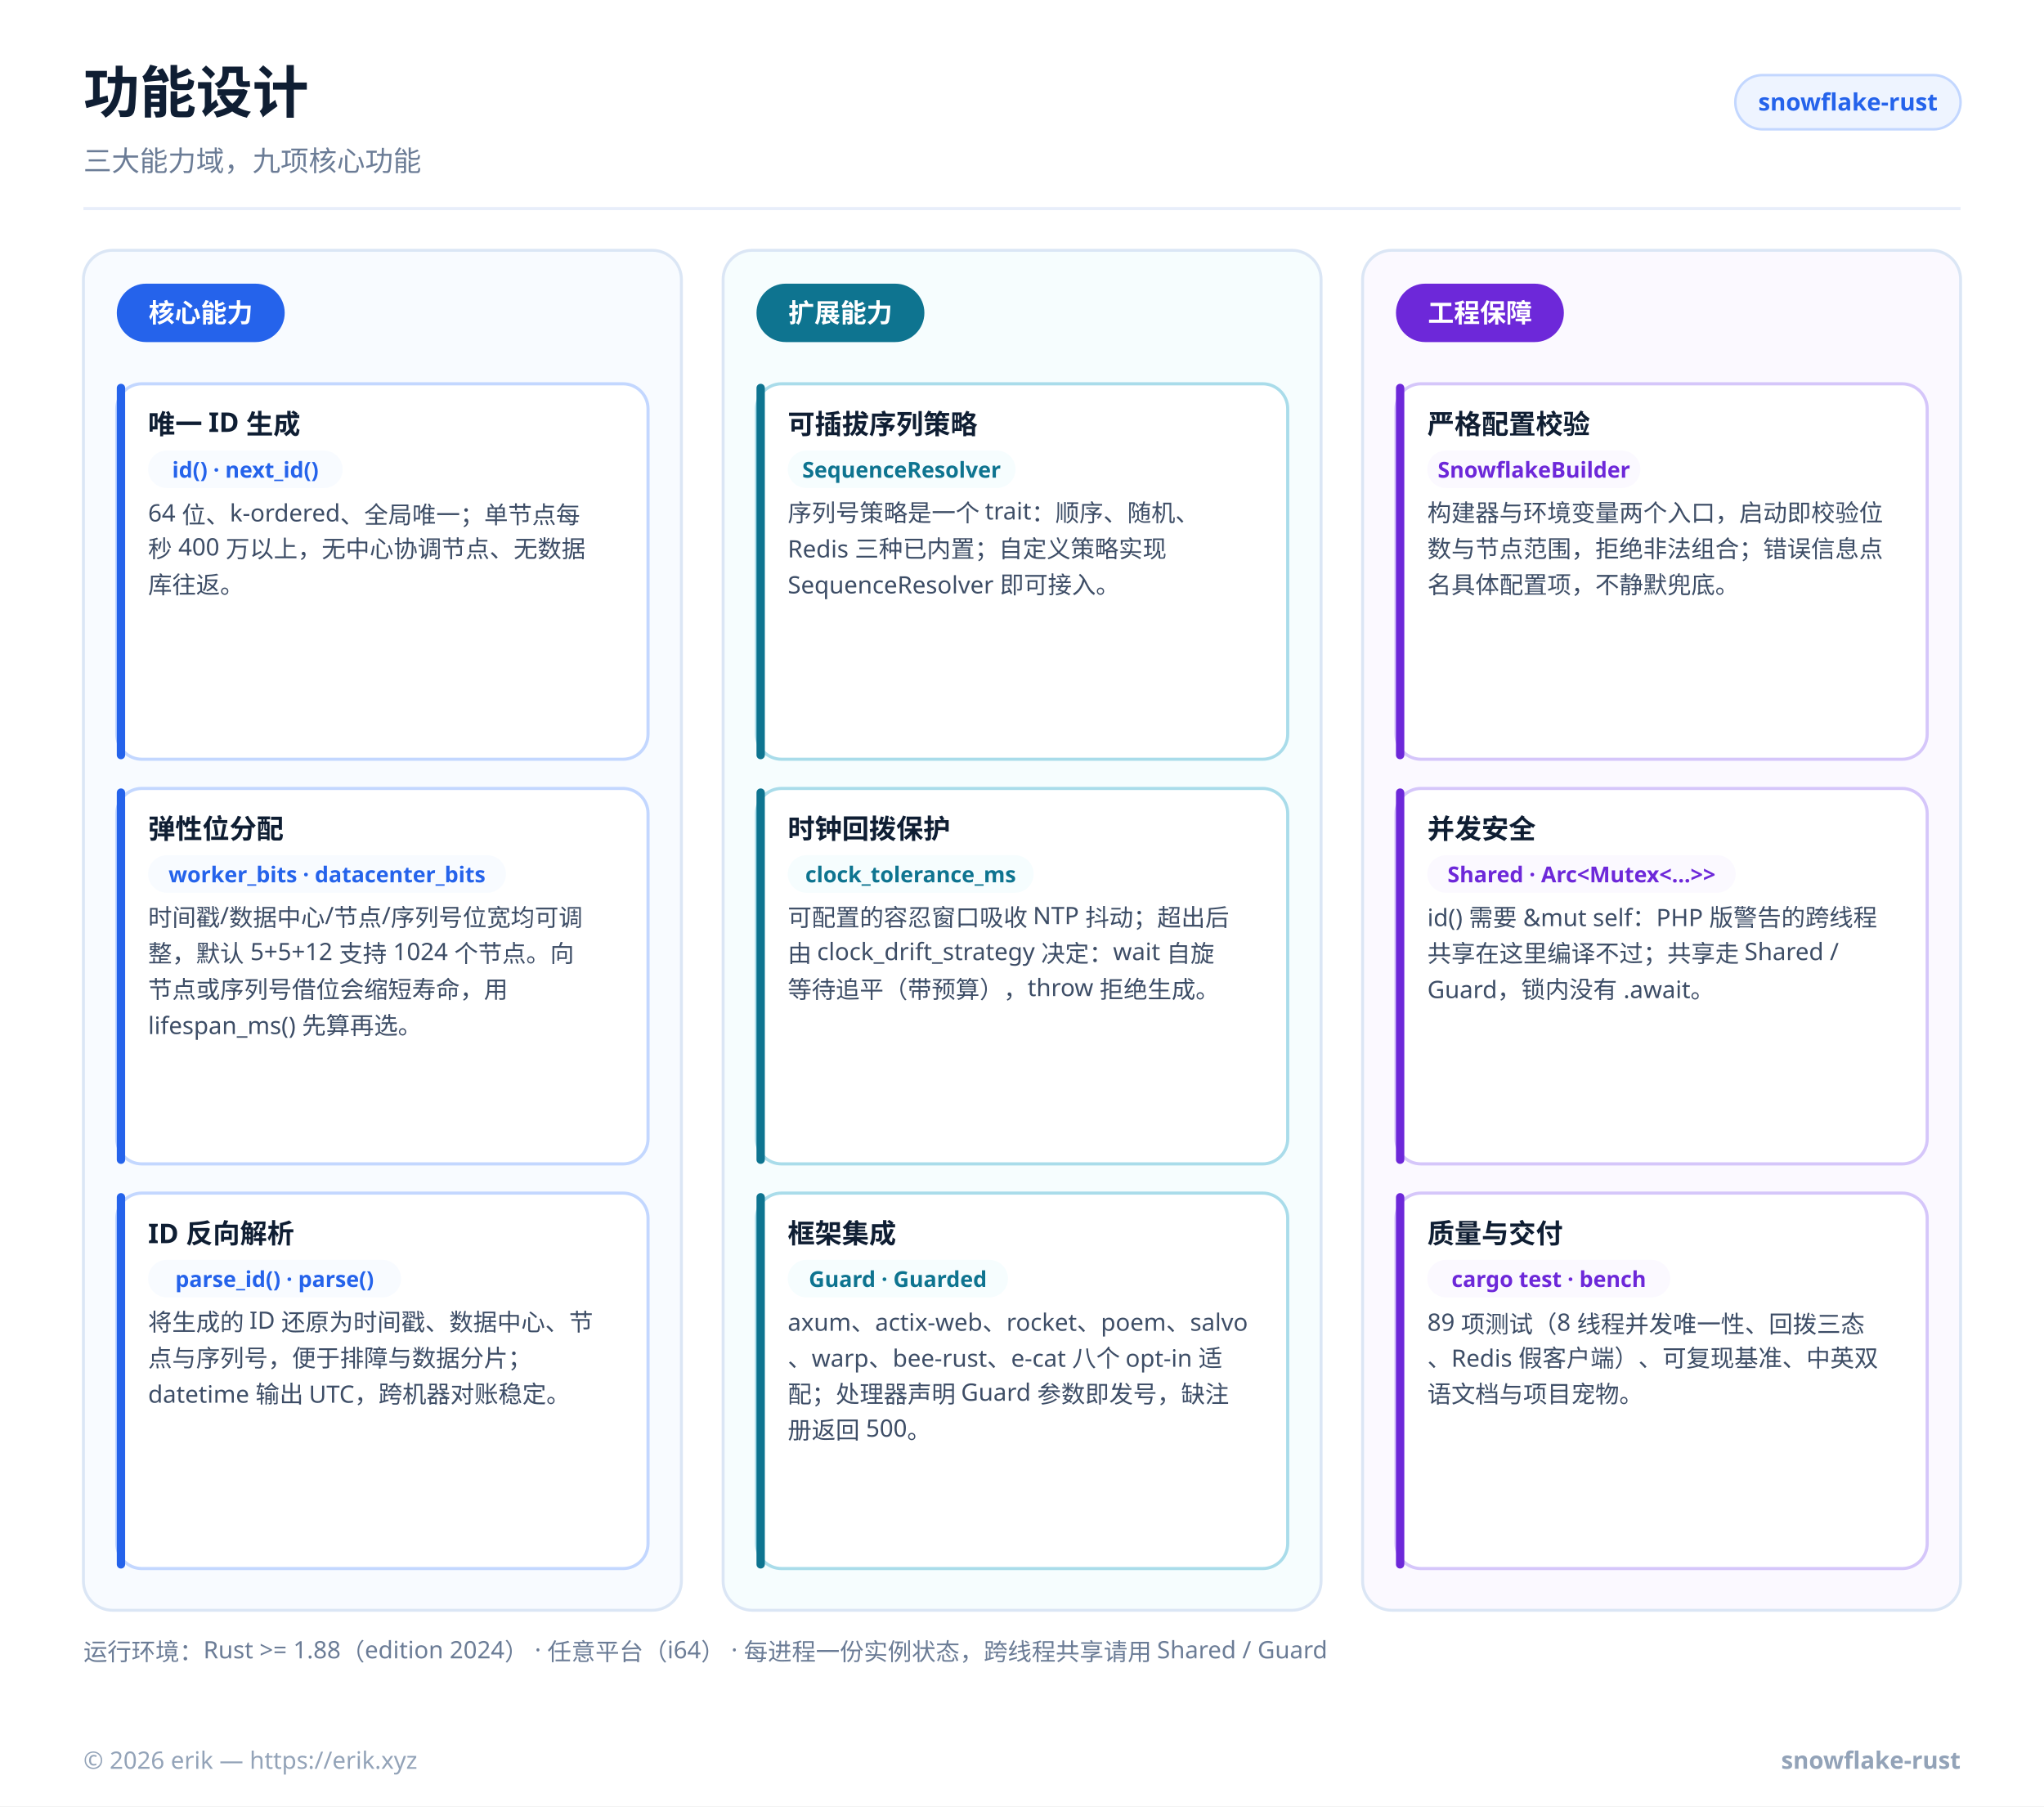
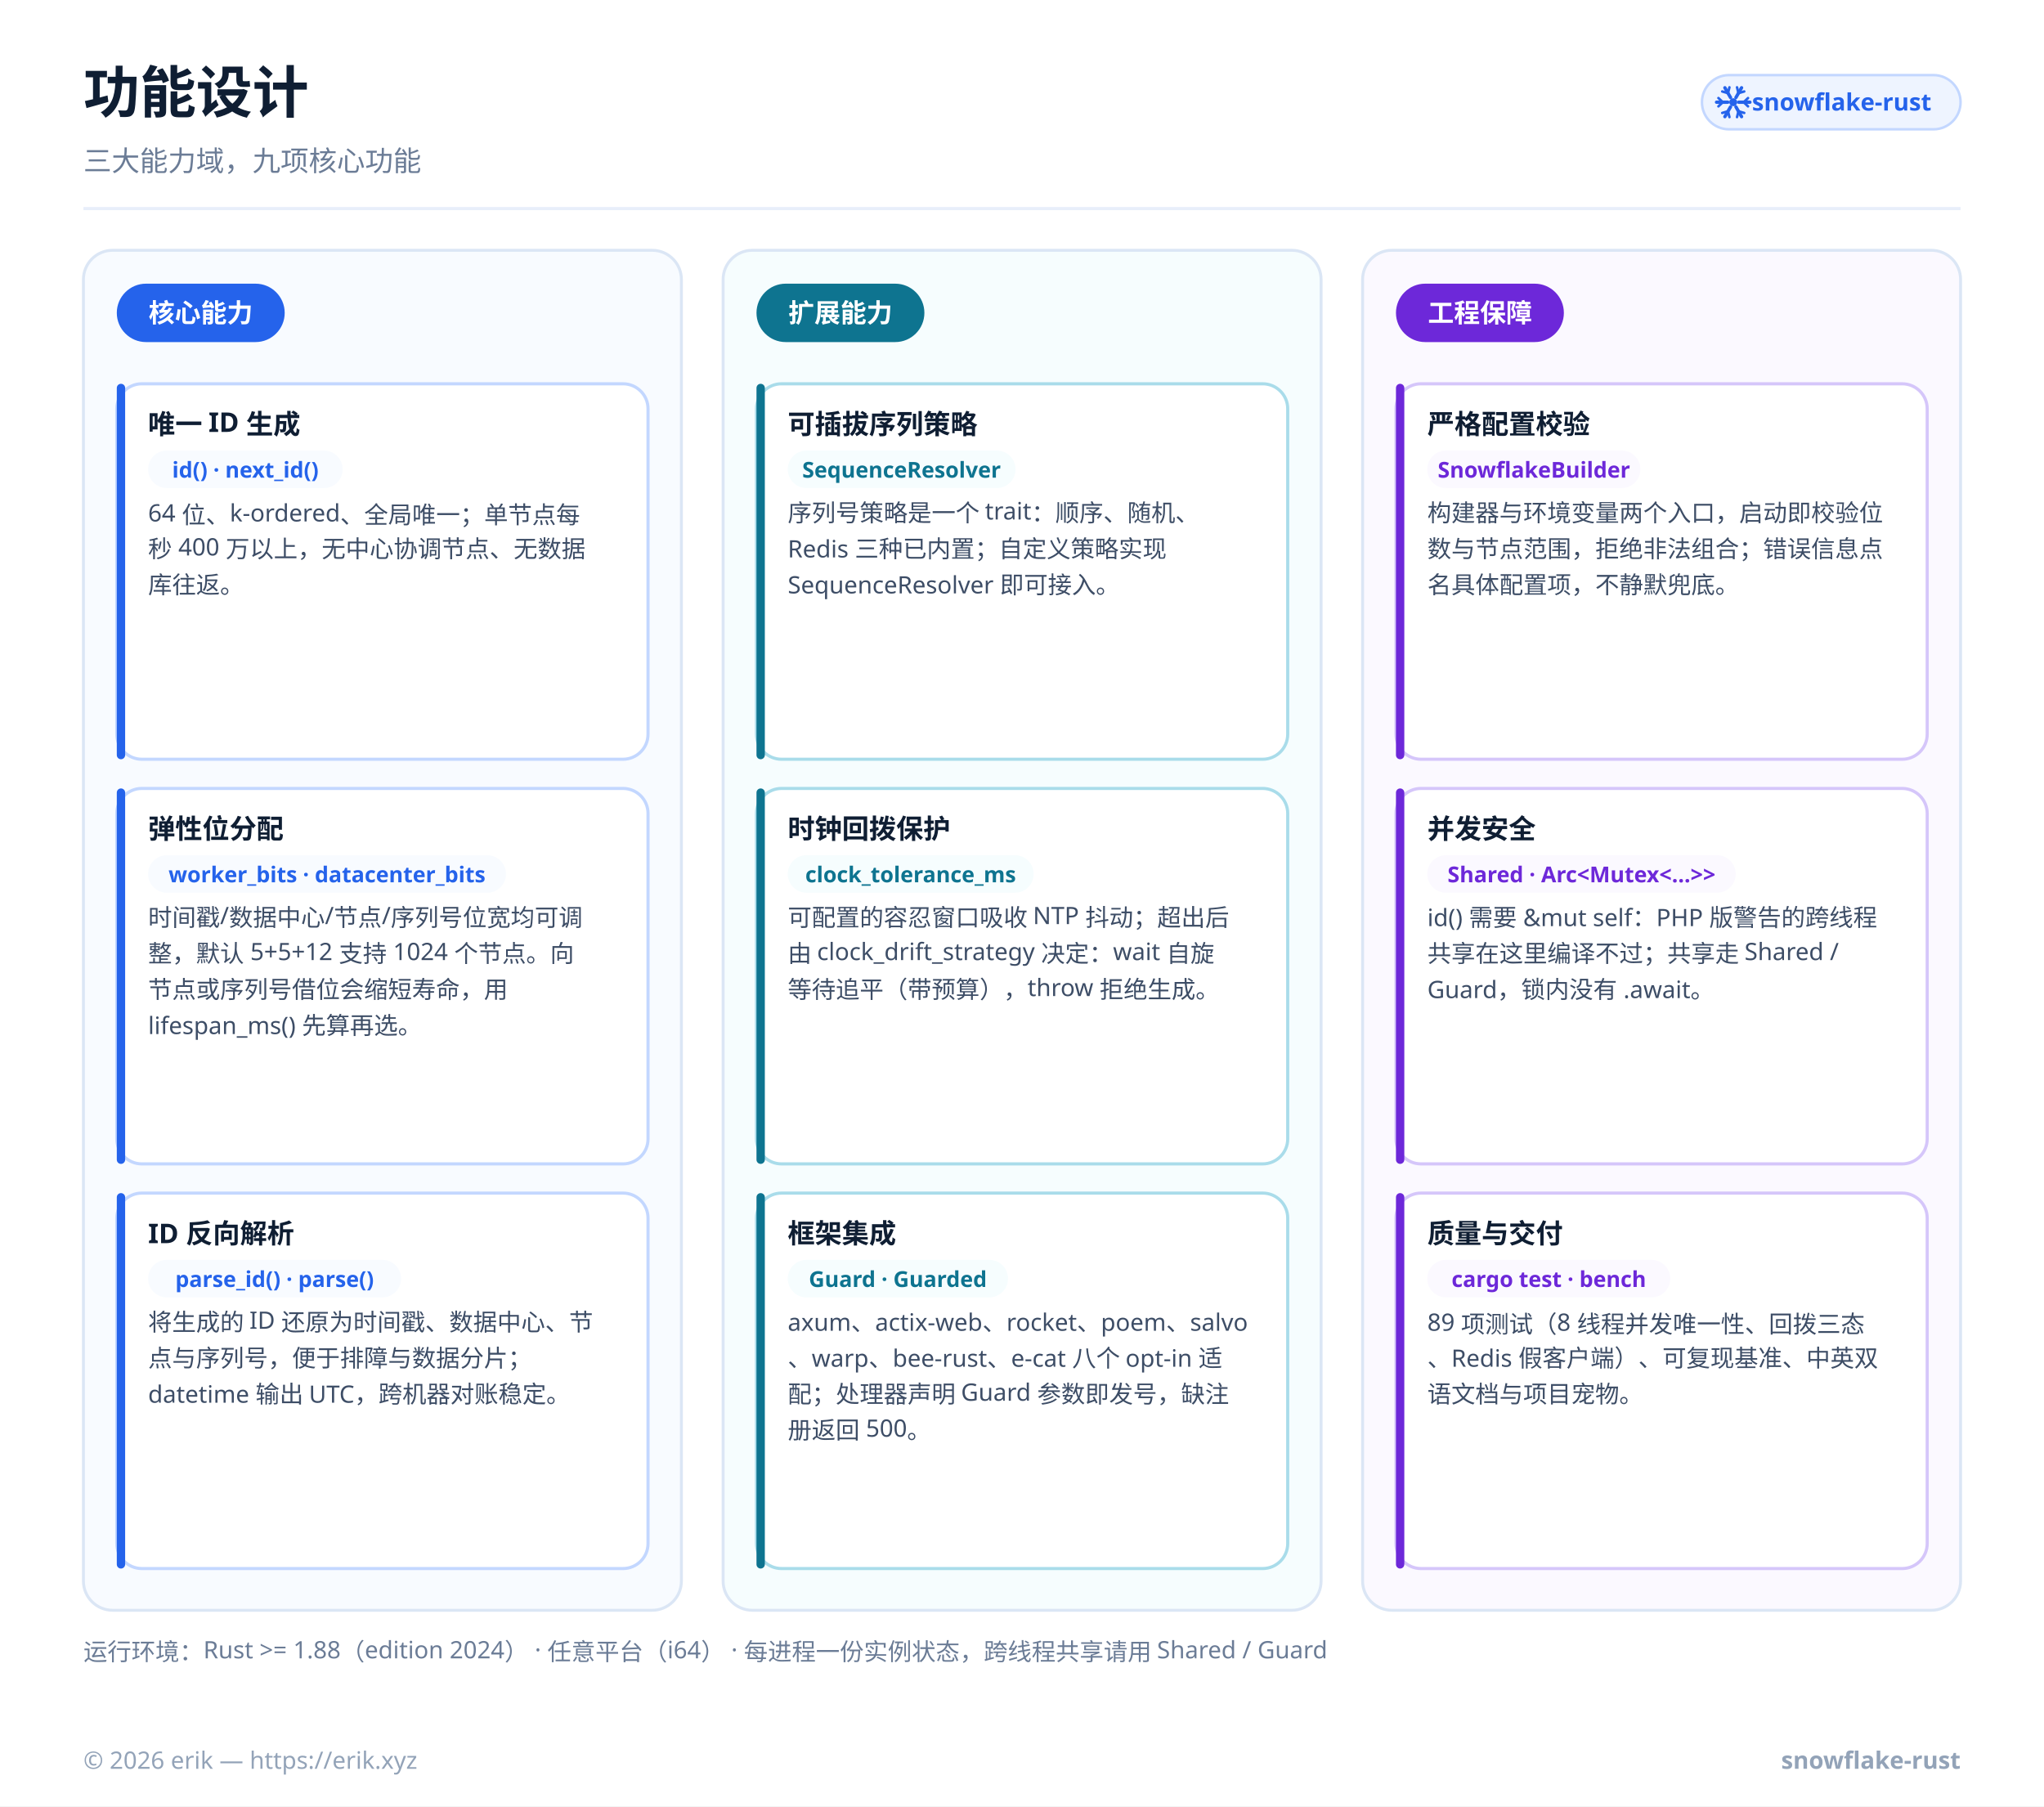
<svg xmlns="http://www.w3.org/2000/svg" viewBox="0 0 980 866" width="980" height="866" role="img" font-family="-apple-system, BlinkMacSystemFont, 'Segoe UI', 'Noto Sans', 'PingFang SC', 'Hiragino Sans', 'Yu Gothic', 'Malgun Gothic', Roboto, 'Noto Sans CJK SC', 'Source Han Sans SC', 'Microsoft YaHei', 'Kohinoor Devanagari', 'Devanagari Sangam MN', 'Nirmala UI', 'Noto Sans Devanagari', 'Bangla MN', 'Bangla Sangam MN', 'Noto Sans Bengali', 'Geeza Pro', 'Noto Sans Arabic', Arial, sans-serif">
  <defs>
</defs>
  <rect width="980" height="866" fill="#ffffff" />
  <text x="40" y="54" font-size="27.0" fill="#0f1e33" font-weight="700">功能设计</text>
  <text x="40" y="82" font-size="13.5" fill="#6b7c96" font-weight="400">三大能力域，九项核心功能</text>
  <line x1="40.0" y1="100.0" x2="940.0" y2="100.0" stroke="#e8eefa" stroke-width="1.5" stroke-linecap="butt" />
-   <rect x="832.0" y="36.0" width="108.0" height="26.0" rx="13" fill="#eef4ff" stroke="#c3d7ff" stroke-width="1.2" />
-   <text x="886.005" y="53" font-size="11.5" fill="#2563eb" font-weight="600" text-anchor="middle">snowflake-rust</text>
+   <rect x="816.0" y="36.0" width="124.0" height="26.0" rx="13" fill="#eef4ff" stroke="#c3d7ff" stroke-width="1.2" />
+   <circle cx="831.0" cy="49.0" r="1.9" fill="#2563eb" />
+   <g transform="rotate(0 831.0 49.0)">
+     <line x1="833.6" y1="49.0" x2="839.0" y2="49.0" stroke="#2563eb" stroke-width="1.6" stroke-linecap="round" />
+     <line x1="836.0" y1="49.0" x2="838.1" y2="47.0" stroke="#2563eb" stroke-width="1.20" stroke-linecap="round" />
+     <line x1="836.0" y1="49.0" x2="838.1" y2="51.0" stroke="#2563eb" stroke-width="1.20" stroke-linecap="round" />
+   </g>
+   <g transform="rotate(60 831.0 49.0)">
+     <line x1="833.6" y1="49.0" x2="839.0" y2="49.0" stroke="#2563eb" stroke-width="1.6" stroke-linecap="round" />
+     <line x1="836.0" y1="49.0" x2="838.1" y2="47.0" stroke="#2563eb" stroke-width="1.20" stroke-linecap="round" />
+     <line x1="836.0" y1="49.0" x2="838.1" y2="51.0" stroke="#2563eb" stroke-width="1.20" stroke-linecap="round" />
+   </g>
+   <g transform="rotate(120 831.0 49.0)">
+     <line x1="833.6" y1="49.0" x2="839.0" y2="49.0" stroke="#2563eb" stroke-width="1.6" stroke-linecap="round" />
+     <line x1="836.0" y1="49.0" x2="838.1" y2="47.0" stroke="#2563eb" stroke-width="1.20" stroke-linecap="round" />
+     <line x1="836.0" y1="49.0" x2="838.1" y2="51.0" stroke="#2563eb" stroke-width="1.20" stroke-linecap="round" />
+   </g>
+   <g transform="rotate(180 831.0 49.0)">
+     <line x1="833.6" y1="49.0" x2="839.0" y2="49.0" stroke="#2563eb" stroke-width="1.6" stroke-linecap="round" />
+     <line x1="836.0" y1="49.0" x2="838.1" y2="47.0" stroke="#2563eb" stroke-width="1.20" stroke-linecap="round" />
+     <line x1="836.0" y1="49.0" x2="838.1" y2="51.0" stroke="#2563eb" stroke-width="1.20" stroke-linecap="round" />
+   </g>
+   <g transform="rotate(240 831.0 49.0)">
+     <line x1="833.6" y1="49.0" x2="839.0" y2="49.0" stroke="#2563eb" stroke-width="1.6" stroke-linecap="round" />
+     <line x1="836.0" y1="49.0" x2="838.1" y2="47.0" stroke="#2563eb" stroke-width="1.20" stroke-linecap="round" />
+     <line x1="836.0" y1="49.0" x2="838.1" y2="51.0" stroke="#2563eb" stroke-width="1.20" stroke-linecap="round" />
+   </g>
+   <g transform="rotate(300 831.0 49.0)">
+     <line x1="833.6" y1="49.0" x2="839.0" y2="49.0" stroke="#2563eb" stroke-width="1.6" stroke-linecap="round" />
+     <line x1="836.0" y1="49.0" x2="838.1" y2="47.0" stroke="#2563eb" stroke-width="1.20" stroke-linecap="round" />
+     <line x1="836.0" y1="49.0" x2="838.1" y2="51.0" stroke="#2563eb" stroke-width="1.20" stroke-linecap="round" />
+   </g>
+   <text x="883.005" y="53" font-size="11.5" fill="#2563eb" font-weight="600" text-anchor="middle">snowflake-rust</text>
  <rect x="40.0" y="120.0" width="286.7" height="652.0" rx="14" fill="#f8fbff" stroke="#dbe6f5" stroke-width="1.4" />
  <rect x="56.0" y="136.0" width="80.5" height="28.0" rx="14.0" fill="#2563eb" />
  <text x="96.25" y="154.5" font-size="12.5" fill="#fff" font-weight="600" text-anchor="middle">核心能力</text>
  <rect x="56.0" y="184.0" width="254.7" height="180.0" rx="12" fill="#ffffff" stroke="#c3d7ff" stroke-width="1.5" />
  <rect x="56.0" y="184.0" width="4.0" height="180.0" rx="2" fill="#2563eb" />
  <text x="71.0" y="208" font-size="13.0" fill="#0f1e33" font-weight="700">唯一 ID 生成</text>
  <rect x="71.0" y="216.0" width="93.3" height="18.0" rx="9" fill="#f8fbff" />
  <text x="117.643" y="229" font-size="10.5" fill="#2563eb" font-weight="600" text-anchor="middle">id() · next_id()</text>
  <text x="71.0" y="250.0" font-size="11.5" fill="#3d4d66" font-weight="400">64 位、k-ordered、全局唯一；单节点每</text>
  <text x="71.0" y="267.25" font-size="11.5" fill="#3d4d66" font-weight="400">秒 400 万以上，无中心协调节点、无数据</text>
  <text x="71.0" y="284.5" font-size="11.5" fill="#3d4d66" font-weight="400">库往返。</text>
  <rect x="56.0" y="378.0" width="254.7" height="180.0" rx="12" fill="#ffffff" stroke="#c3d7ff" stroke-width="1.5" />
  <rect x="56.0" y="378.0" width="4.0" height="180.0" rx="2" fill="#2563eb" />
  <text x="71.0" y="402" font-size="13.0" fill="#0f1e33" font-weight="700">弹性位分配</text>
  <rect x="71.0" y="410.0" width="171.6" height="18.0" rx="9" fill="#f8fbff" />
  <text x="156.781" y="423" font-size="10.5" fill="#2563eb" font-weight="600" text-anchor="middle">worker_bits · datacenter_bits</text>
  <text x="71.0" y="444.0" font-size="11.5" fill="#3d4d66" font-weight="400">时间戳/数据中心/节点/序列号位宽均可调</text>
  <text x="71.0" y="461.25" font-size="11.5" fill="#3d4d66" font-weight="400">整，默认 5+5+12 支持 1024 个节点。向</text>
  <text x="71.0" y="478.5" font-size="11.5" fill="#3d4d66" font-weight="400">节点或序列号借位会缩短寿命，用</text>
  <text x="71.0" y="495.75" font-size="11.5" fill="#3d4d66" font-weight="400">lifespan_ms() 先算再选。</text>
  <rect x="56.0" y="572.0" width="254.7" height="180.0" rx="12" fill="#ffffff" stroke="#c3d7ff" stroke-width="1.5" />
  <rect x="56.0" y="572.0" width="4.0" height="180.0" rx="2" fill="#2563eb" />
  <text x="71.0" y="596" font-size="13.0" fill="#0f1e33" font-weight="700">ID 反向解析</text>
  <rect x="71.0" y="604.0" width="121.3" height="18.0" rx="9" fill="#f8fbff" />
  <text x="131.644" y="617" font-size="10.5" fill="#2563eb" font-weight="600" text-anchor="middle">parse_id() · parse()</text>
  <text x="71.0" y="638.0" font-size="11.5" fill="#3d4d66" font-weight="400">将生成的 ID 还原为时间戳、数据中心、节</text>
  <text x="71.0" y="655.25" font-size="11.5" fill="#3d4d66" font-weight="400">点与序列号，便于排障与数据分片；</text>
  <text x="71.0" y="672.5" font-size="11.5" fill="#3d4d66" font-weight="400">datetime 输出 UTC，跨机器对账稳定。</text>
  <rect x="346.7" y="120.0" width="286.7" height="652.0" rx="14" fill="#f6fdfe" stroke="#dbe6f5" stroke-width="1.4" />
  <rect x="362.7" y="136.0" width="80.5" height="28.0" rx="14.0" fill="#0e7490" />
  <text x="402.917" y="154.5" font-size="12.5" fill="#fff" font-weight="600" text-anchor="middle">扩展能力</text>
  <rect x="362.7" y="184.0" width="254.7" height="180.0" rx="12" fill="#ffffff" stroke="#a9dcea" stroke-width="1.5" />
  <rect x="362.7" y="184.0" width="4.0" height="180.0" rx="2" fill="#0e7490" />
  <text x="377.667" y="208" font-size="13.0" fill="#0f1e33" font-weight="700">可插拔序列策略</text>
  <rect x="377.7" y="216.0" width="109.2" height="18.0" rx="9" fill="#f6fdfe" />
  <text x="432.247" y="229" font-size="10.5" fill="#0e7490" font-weight="600" text-anchor="middle">SequenceResolver</text>
  <text x="377.667" y="250.0" font-size="11.5" fill="#3d4d66" font-weight="400">序列号策略是一个 trait：顺序、随机、</text>
  <text x="377.667" y="267.25" font-size="11.5" fill="#3d4d66" font-weight="400">Redis 三种已内置；自定义策略实现</text>
  <text x="377.667" y="284.5" font-size="11.5" fill="#3d4d66" font-weight="400">SequenceResolver 即可接入。</text>
  <rect x="362.7" y="378.0" width="254.7" height="180.0" rx="12" fill="#ffffff" stroke="#a9dcea" stroke-width="1.5" />
  <rect x="362.7" y="378.0" width="4.0" height="180.0" rx="2" fill="#0e7490" />
  <text x="377.667" y="402" font-size="13.0" fill="#0f1e33" font-weight="700">时钟回拨保护</text>
  <rect x="377.7" y="410.0" width="117.9" height="18.0" rx="9" fill="#f6fdfe" />
  <text x="436.602" y="423" font-size="10.5" fill="#0e7490" font-weight="600" text-anchor="middle">clock_tolerance_ms</text>
  <text x="377.667" y="444.0" font-size="11.5" fill="#3d4d66" font-weight="400">可配置的容忍窗口吸收 NTP 抖动；超出后</text>
  <text x="377.667" y="461.25" font-size="11.5" fill="#3d4d66" font-weight="400">由 clock_drift_strategy 决定：wait 自旋</text>
  <text x="377.667" y="478.5" font-size="11.5" fill="#3d4d66" font-weight="400">等待追平（带预算），throw 拒绝生成。</text>
  <rect x="362.7" y="572.0" width="254.7" height="180.0" rx="12" fill="#ffffff" stroke="#a9dcea" stroke-width="1.5" />
  <rect x="362.7" y="572.0" width="4.0" height="180.0" rx="2" fill="#0e7490" />
  <text x="377.667" y="596" font-size="13.0" fill="#0f1e33" font-weight="700">框架集成</text>
  <rect x="377.7" y="604.0" width="105.6" height="18.0" rx="9" fill="#f6fdfe" />
  <text x="430.483" y="617" font-size="10.5" fill="#0e7490" font-weight="600" text-anchor="middle">Guard · Guarded</text>
  <text x="377.667" y="638.0" font-size="11.5" fill="#3d4d66" font-weight="400">axum、actix-web、rocket、poem、salvo</text>
  <text x="377.667" y="655.25" font-size="11.5" fill="#3d4d66" font-weight="400">、warp、bee-rust、e-cat 八个 opt-in 适</text>
  <text x="377.667" y="672.5" font-size="11.5" fill="#3d4d66" font-weight="400">配；处理器声明 Guard 参数即发号，缺注</text>
  <text x="377.667" y="689.75" font-size="11.5" fill="#3d4d66" font-weight="400">册返回 500。</text>
  <rect x="653.3" y="120.0" width="286.7" height="652.0" rx="14" fill="#fbf9ff" stroke="#dbe6f5" stroke-width="1.4" />
  <rect x="669.3" y="136.0" width="80.5" height="28.0" rx="14.0" fill="#6d28d9" />
  <text x="709.583" y="154.5" font-size="12.5" fill="#fff" font-weight="600" text-anchor="middle">工程保障</text>
  <rect x="669.3" y="184.0" width="254.7" height="180.0" rx="12" fill="#ffffff" stroke="#d5c6fa" stroke-width="1.5" />
  <rect x="669.3" y="184.0" width="4.0" height="180.0" rx="2" fill="#6d28d9" />
  <text x="684.333" y="208" font-size="13.0" fill="#0f1e33" font-weight="700">严格配置校验</text>
  <rect x="684.3" y="216.0" width="102.2" height="18.0" rx="9" fill="#fbf9ff" />
  <text x="735.441" y="229" font-size="10.5" fill="#6d28d9" font-weight="600" text-anchor="middle">SnowflakeBuilder</text>
  <text x="684.333" y="250.0" font-size="11.5" fill="#3d4d66" font-weight="400">构建器与环境变量两个入口，启动即校验位</text>
  <text x="684.333" y="267.25" font-size="11.5" fill="#3d4d66" font-weight="400">数与节点范围，拒绝非法组合；错误信息点</text>
  <text x="684.333" y="284.5" font-size="11.5" fill="#3d4d66" font-weight="400">名具体配置项，不静默兜底。</text>
  <rect x="669.3" y="378.0" width="254.7" height="180.0" rx="12" fill="#ffffff" stroke="#d5c6fa" stroke-width="1.5" />
  <rect x="669.3" y="378.0" width="4.0" height="180.0" rx="2" fill="#6d28d9" />
  <text x="684.333" y="402" font-size="13.0" fill="#0f1e33" font-weight="700">并发安全</text>
  <rect x="684.3" y="410.0" width="147.9" height="18.0" rx="9" fill="#fbf9ff" />
  <text x="758.263" y="423" font-size="10.5" fill="#6d28d9" font-weight="600" text-anchor="middle">Shared · Arc&lt;Mutex&lt;…&gt;&gt;</text>
  <text x="684.333" y="444.0" font-size="11.5" fill="#3d4d66" font-weight="400">id() 需要 &amp;mut self：PHP 版警告的跨线程</text>
  <text x="684.333" y="461.25" font-size="11.5" fill="#3d4d66" font-weight="400">共享在这里编译不过；共享走 Shared /</text>
  <text x="684.333" y="478.5" font-size="11.5" fill="#3d4d66" font-weight="400">Guard，锁内没有 .await。</text>
  <rect x="669.3" y="572.0" width="254.7" height="180.0" rx="12" fill="#ffffff" stroke="#d5c6fa" stroke-width="1.5" />
  <rect x="669.3" y="572.0" width="4.0" height="180.0" rx="2" fill="#6d28d9" />
  <text x="684.333" y="596" font-size="13.0" fill="#0f1e33" font-weight="700">质量与交付</text>
  <rect x="684.3" y="604.0" width="116.5" height="18.0" rx="9" fill="#fbf9ff" />
  <text x="742.607" y="617" font-size="10.5" fill="#6d28d9" font-weight="600" text-anchor="middle">cargo test · bench</text>
  <text x="684.333" y="638.0" font-size="11.5" fill="#3d4d66" font-weight="400">89 项测试（8 线程并发唯一性、回拨三态</text>
  <text x="684.333" y="655.25" font-size="11.5" fill="#3d4d66" font-weight="400">、Redis 假客户端）、可复现基准、中英双</text>
  <text x="684.333" y="672.5" font-size="11.5" fill="#3d4d66" font-weight="400">语文档与项目宠物。</text>
  <text x="40" y="796" font-size="11.5" fill="#6b7c96" font-weight="400">运行环境：Rust &gt;= 1.88（edition 2024） · 任意平台（i64） · 每进程一份实例状态，跨线程共享请用 Shared / Guard</text>
  <text x="40" y="848" font-size="11.5" fill="#93a3b8" font-weight="400">© 2026 erik — https://erik.xyz</text>
  <text x="940" y="848" font-size="11.5" fill="#93a3b8" font-weight="600" text-anchor="end">snowflake-rust</text>
</svg>
